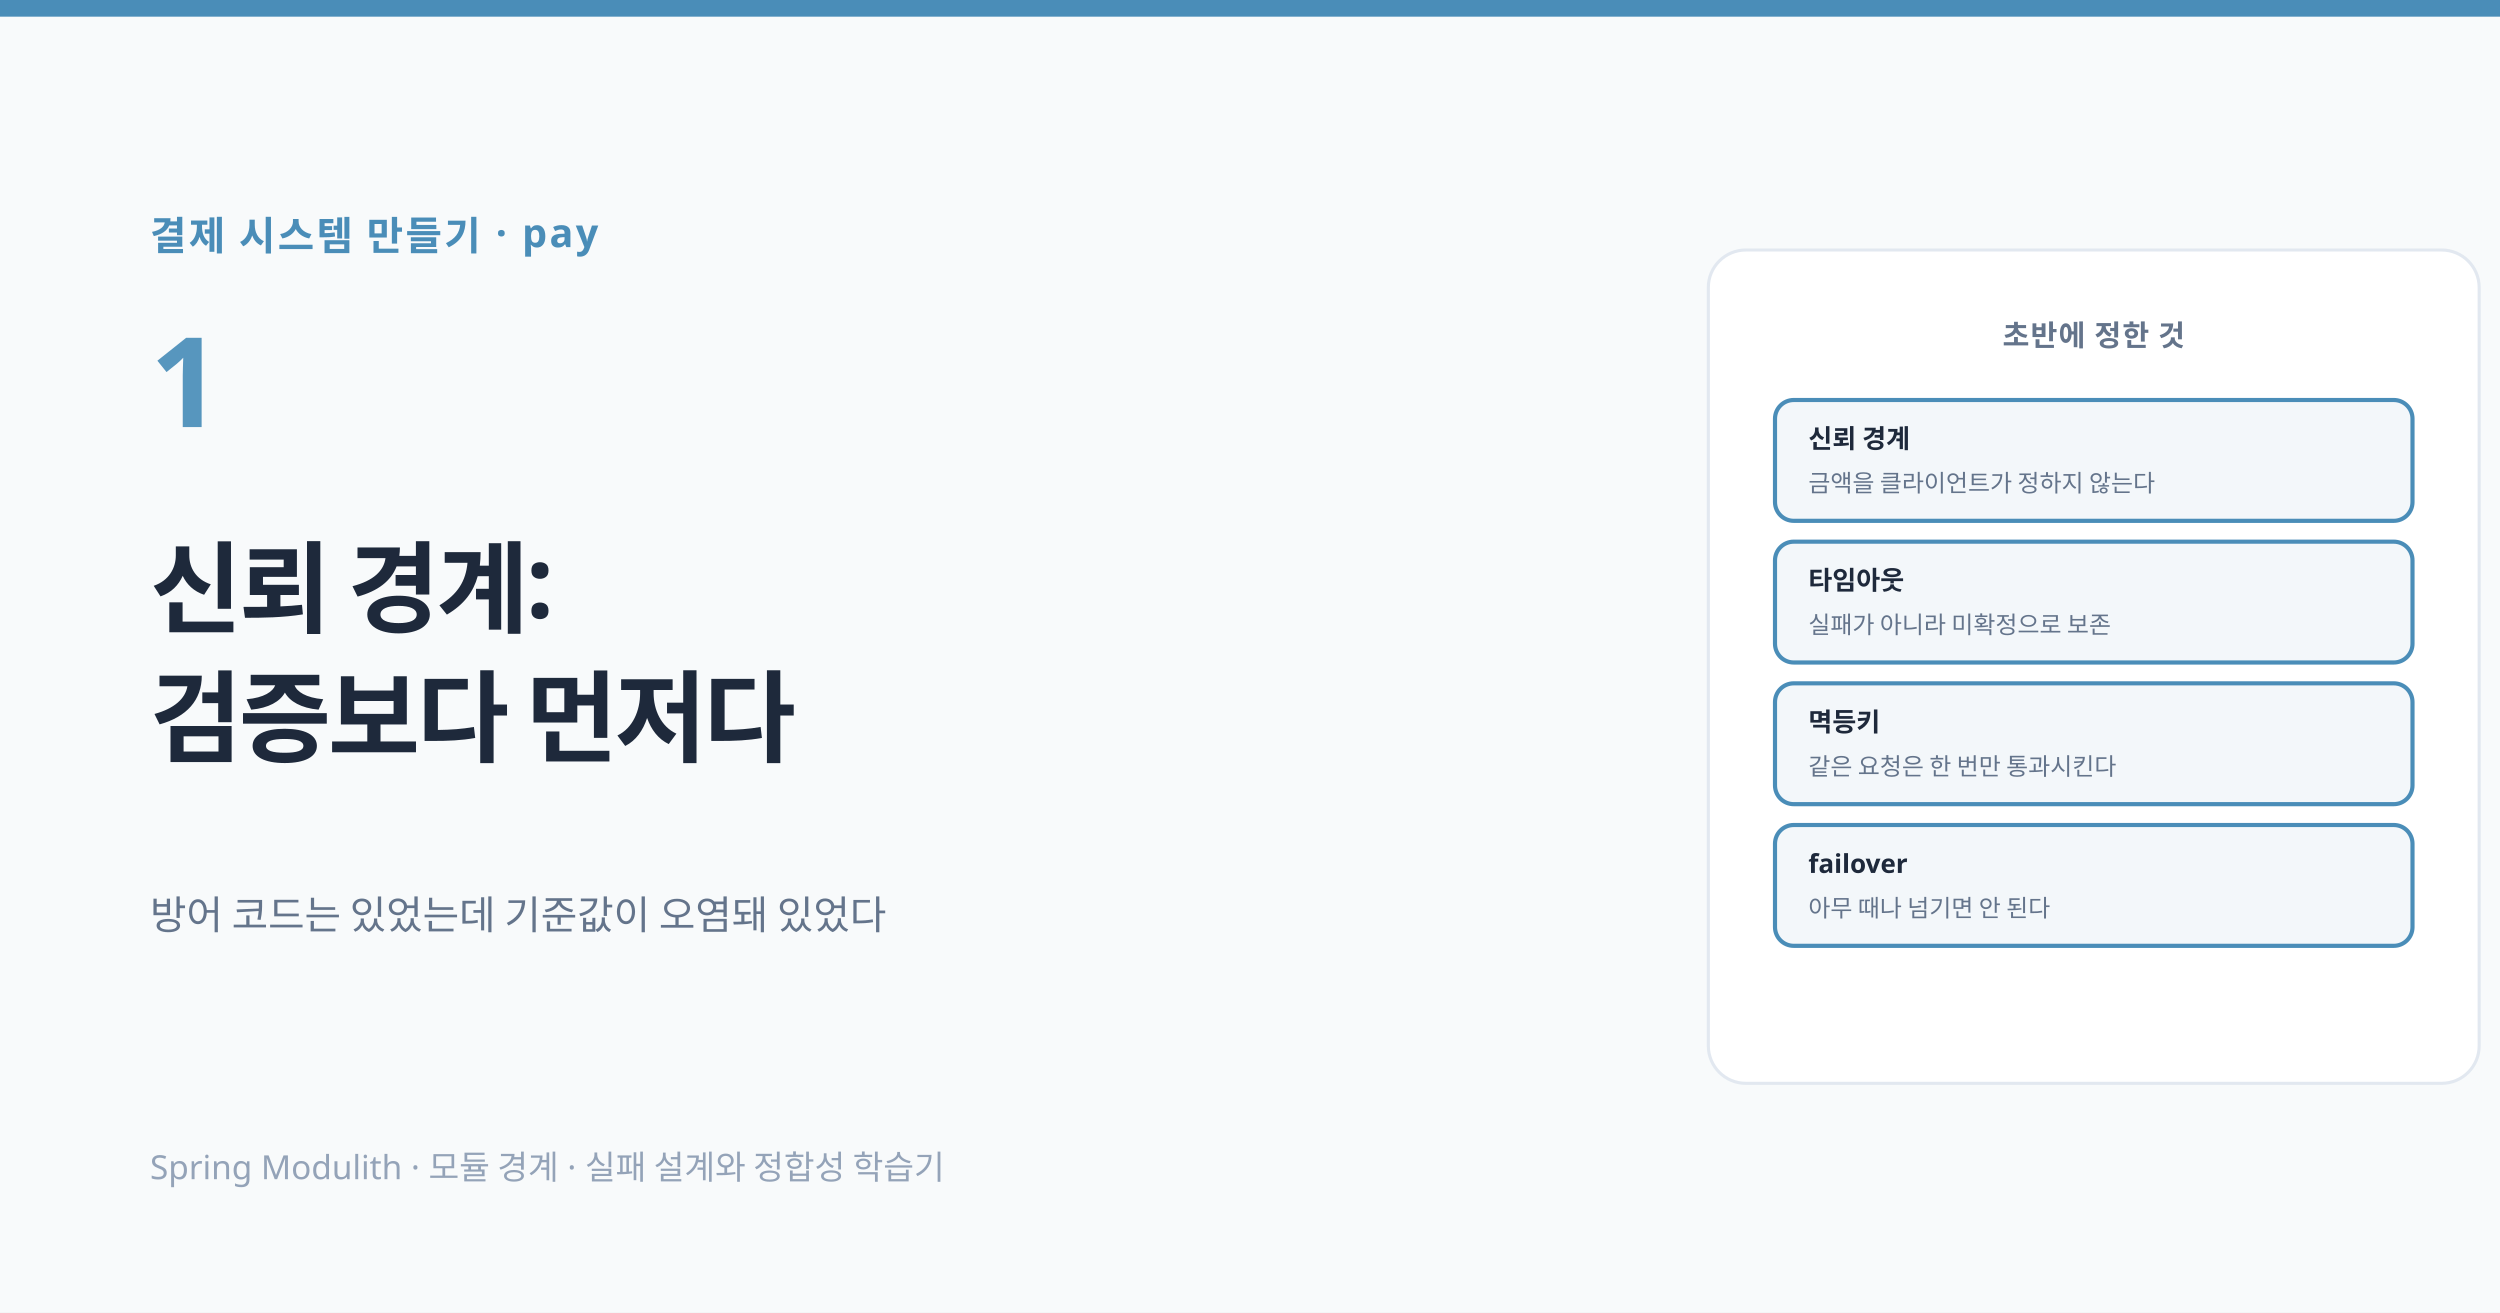
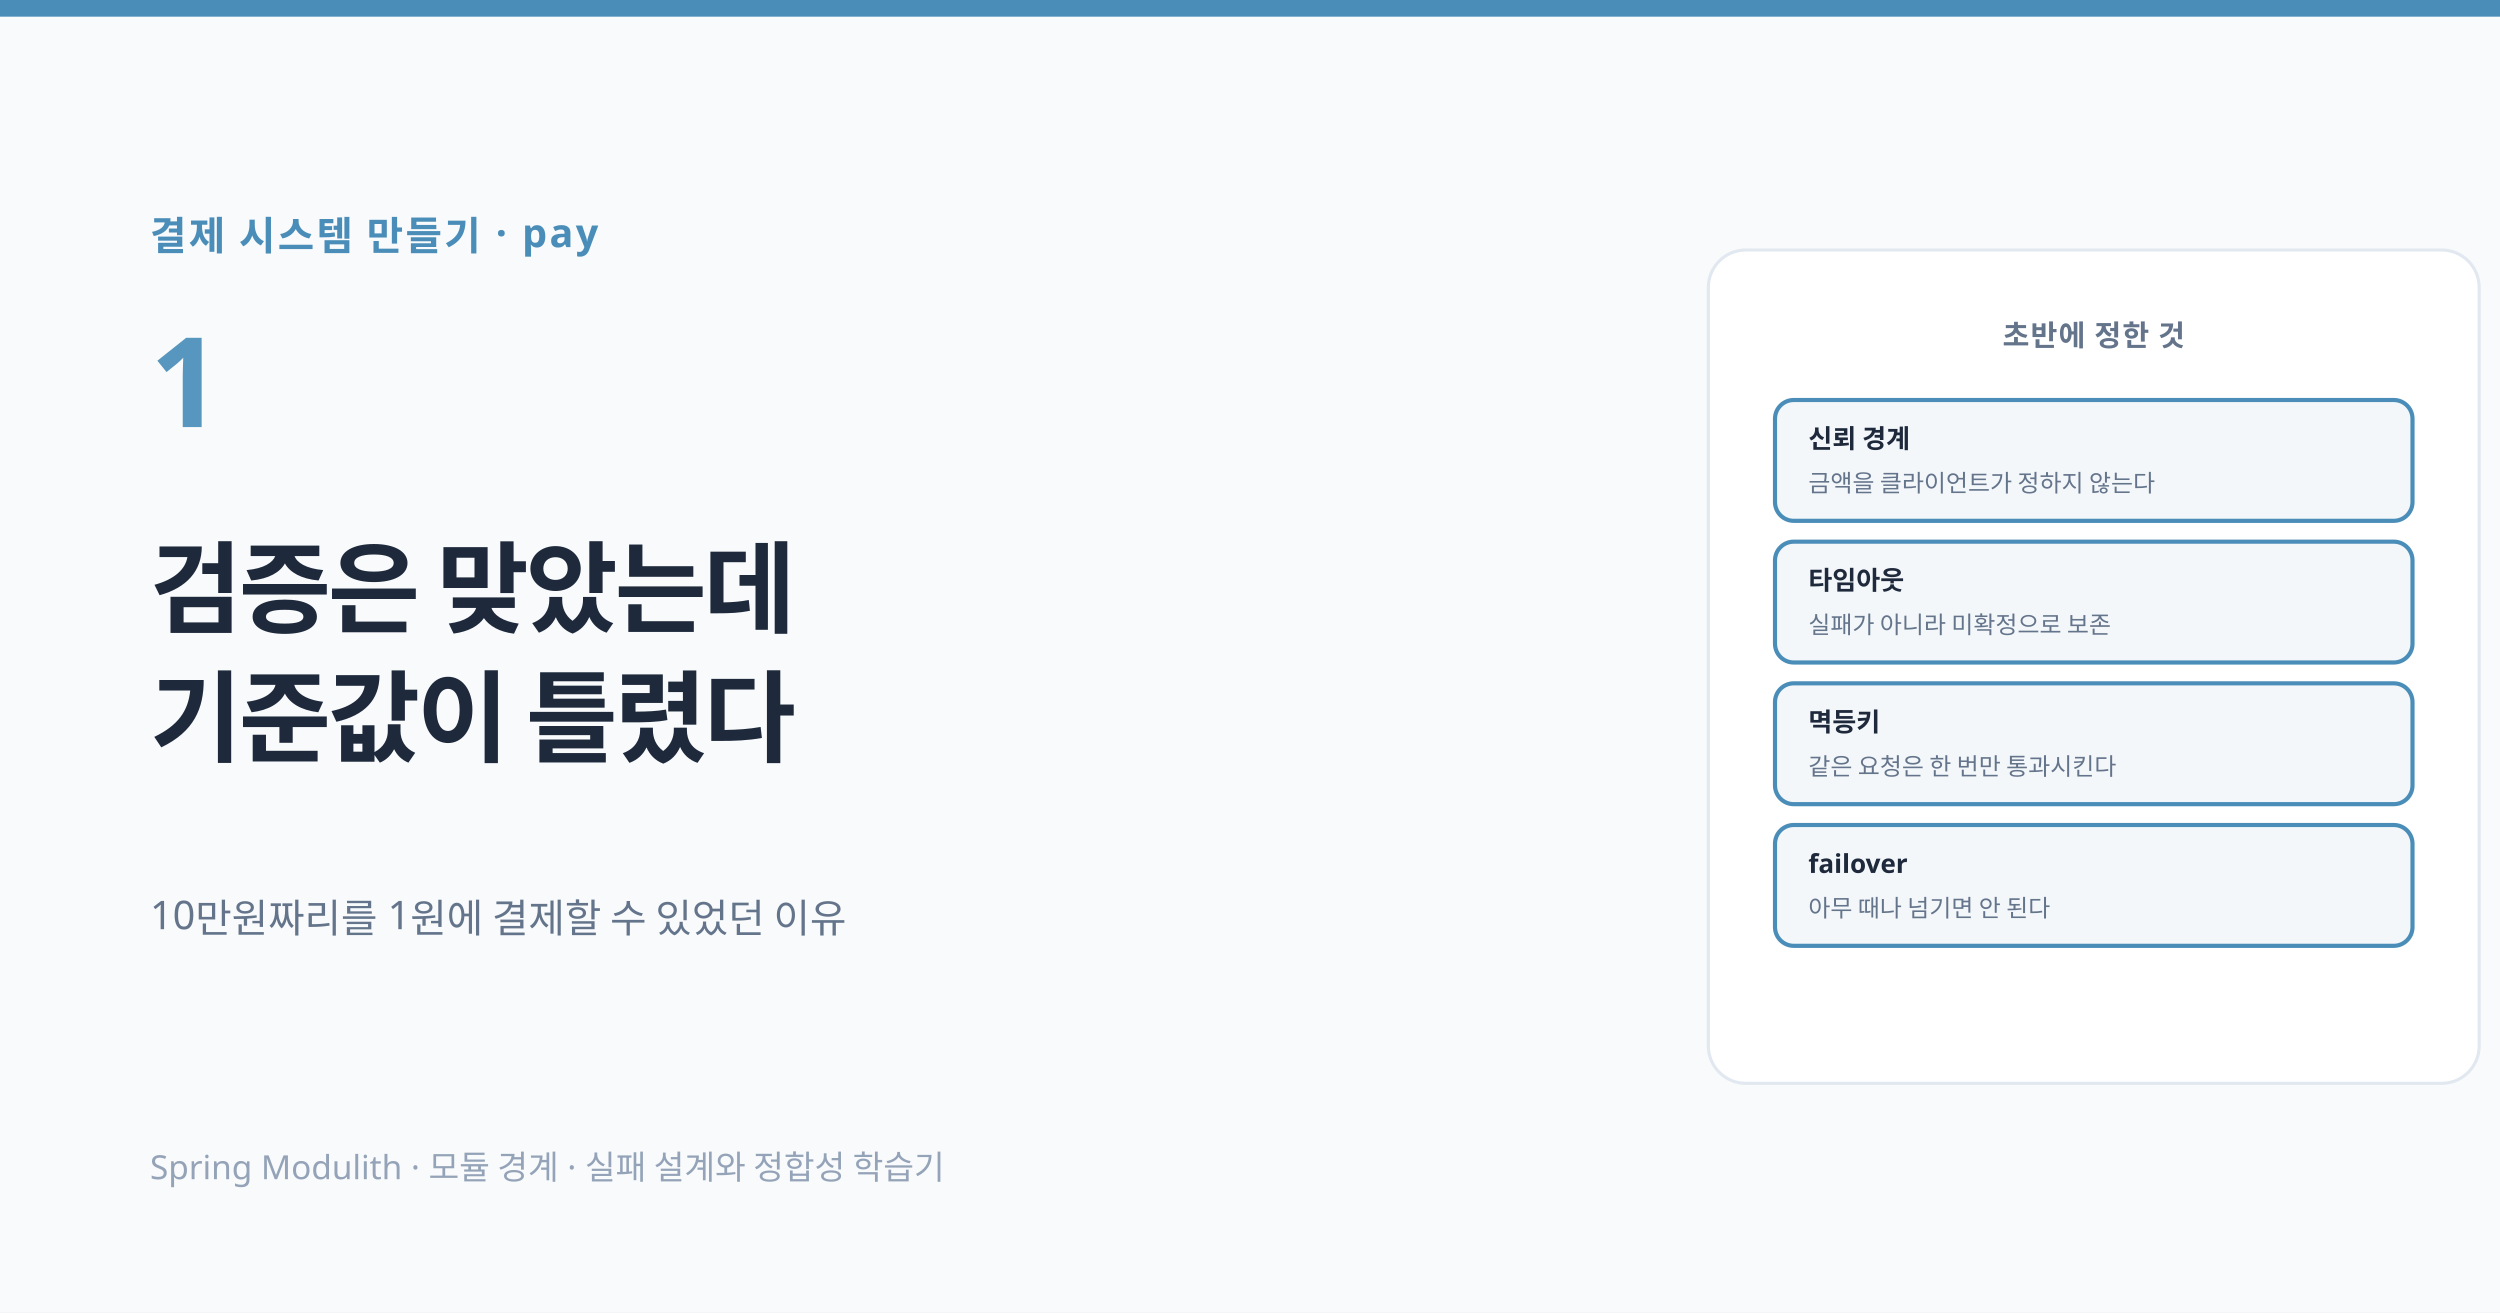
<svg xmlns="http://www.w3.org/2000/svg" viewBox="0 0 1200 630" font-family="'Pretendard', 'Apple SD Gothic Neo', system-ui, sans-serif">
  <rect width="1200" height="630" fill="#f8fafb" />
  <rect width="1200" height="8" fill="#4a8db8" />
  <rect x="820" y="120" width="370" height="400" rx="18" fill="#ffffff" stroke="#e2e8f0" stroke-width="1.5" />
  <text x="1005" y="166" text-anchor="middle" font-size="14" font-weight="700" fill="#64748b" letter-spacing="0.04em">초반에 정한 것</text>
  <rect x="852" y="192" width="306" height="58" rx="9" fill="#4a8db810" stroke="#4a8db8" stroke-width="2" />
  <text x="868" y="215" font-size="12.5" font-weight="700" fill="#1e293b">신뢰 경계</text>
  <text x="868" y="236" font-size="11.5" fill="#64748b">금액을 클라이언트가 정하지 않는다</text>
  <rect x="852" y="260" width="306" height="58" rx="9" fill="#4a8db810" stroke="#4a8db8" stroke-width="2" />
  <text x="868" y="283" font-size="12.5" font-weight="700" fill="#1e293b">타임아웃</text>
  <text x="868" y="304" font-size="11.5" fill="#64748b">실패가 아니라 미확정으로 보존</text>
  <rect x="852" y="328" width="306" height="58" rx="9" fill="#4a8db810" stroke="#4a8db8" stroke-width="2" />
  <text x="868" y="351" font-size="12.5" font-weight="700" fill="#1e293b">멱등키</text>
  <text x="868" y="372" font-size="11.5" fill="#64748b">같은 요청은 한 번만 통과시킨다</text>
  <rect x="852" y="396" width="306" height="58" rx="9" fill="#4a8db810" stroke="#4a8db8" stroke-width="2" />
  <text x="868" y="419" font-size="12.5" font-weight="700" fill="#1e293b">failover</text>
  <text x="868" y="440" font-size="11.5" fill="#64748b">아무 때나 넘기면 안 된다</text>
  <text x="72" y="120" font-size="19" font-weight="700" fill="#4a8db8" letter-spacing="0.06em">결제 시스템 만들기 · pay</text>
  <text x="72" y="205" font-size="60" font-weight="900" fill="#4a8db8" opacity="0.92">1</text>
-   <text x="72" y="300" font-size="48" font-weight="800" fill="#1e293b" letter-spacing="-0.03em">신뢰 경계:</text>
-   <text x="72" y="362" font-size="48" font-weight="800" fill="#1e293b" letter-spacing="-0.03em">검증보다 먼저다</text>
-   <text x="72" y="446" font-size="19" fill="#64748b">방어 코드는 있었는데 기준값이 오염돼 있었다</text>
+   <text x="72" y="300" font-size="48" font-weight="800" fill="#1e293b" letter-spacing="-0.03em">검증은 맞았는데</text>
+   <text x="72" y="362" font-size="48" font-weight="800" fill="#1e293b" letter-spacing="-0.03em">기준값이 틀렸다</text>
+   <text x="72" y="446" font-size="19" fill="#64748b">10만원짜리를 1원에 결제할 수 있었던 이유</text>
  <text x="72" y="566" font-size="16" fill="#94a3b8">Spring Modulith · 모듈 경계 · 실패 설계와 정합성 학습기</text>
</svg>
